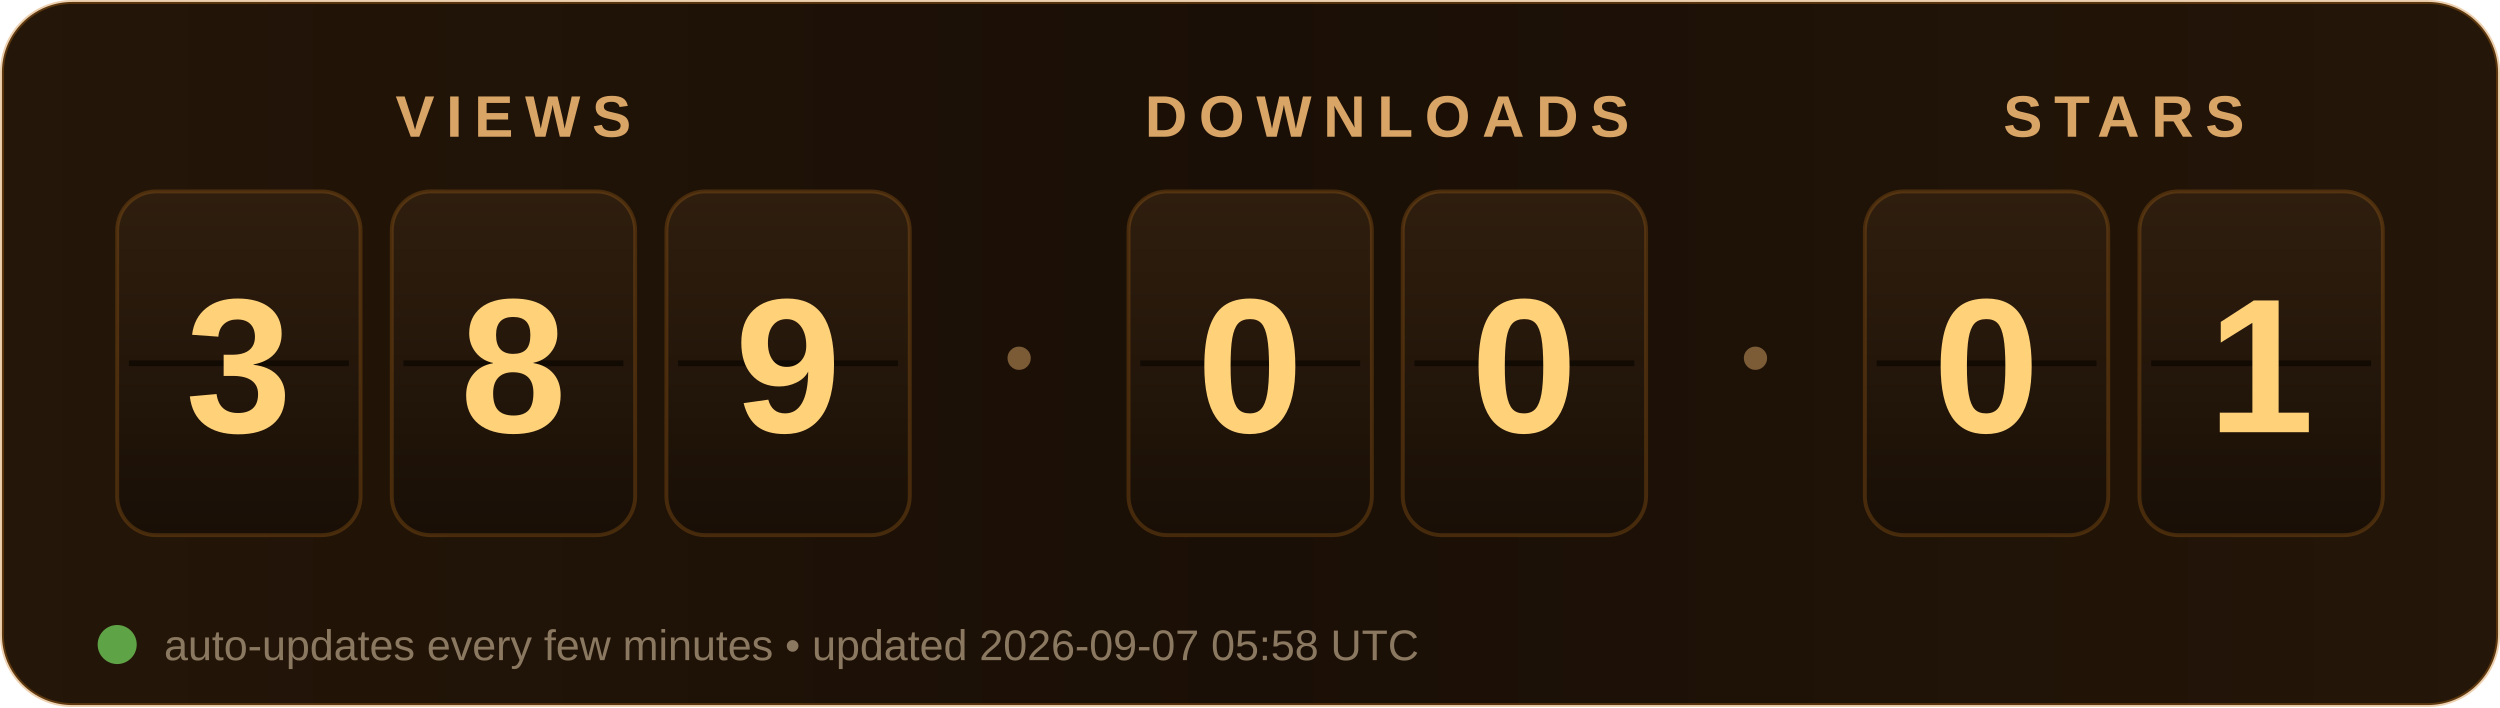
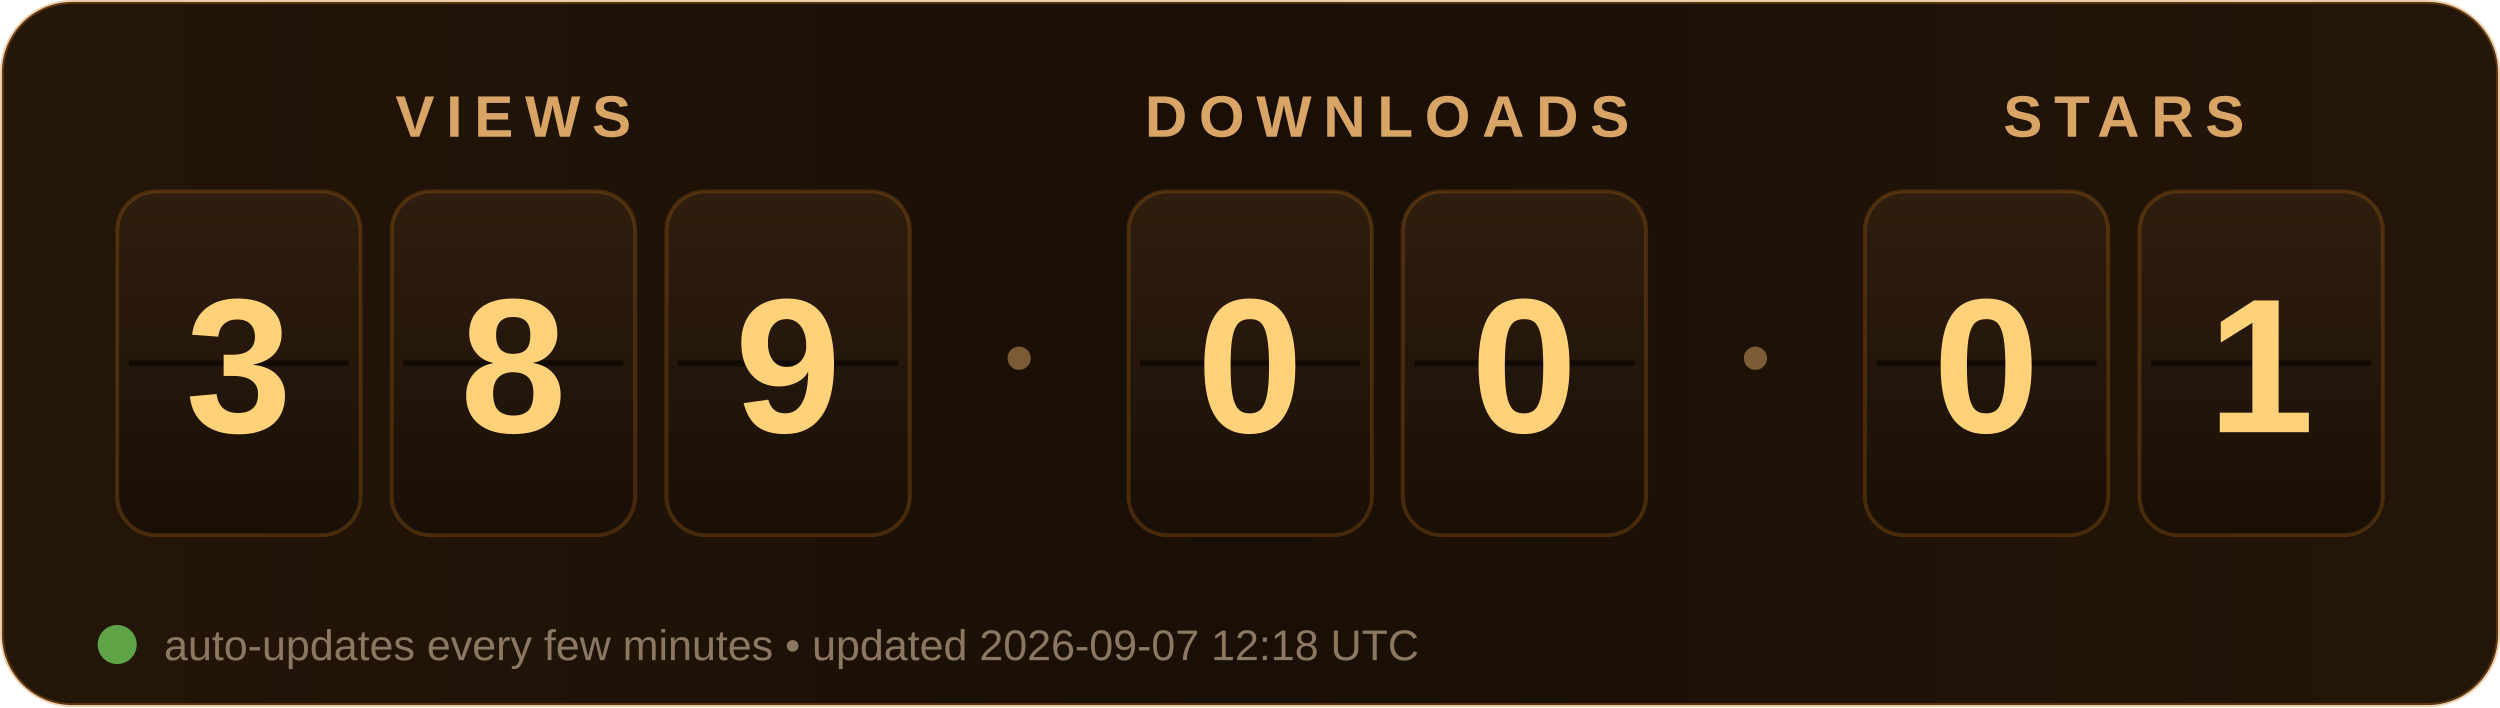
- <svg xmlns="http://www.w3.org/2000/svg" width="640" height="181" viewBox="0 0 640 181" role="img" aria-label="MelonDMA live stats — total views: 389 (tracked since 2026-08-18, GitHub only retains 14 days per API call so earlier history can't be recovered), total downloads: 0, GitHub stars: 1. Updated 2026-09-07 05:58 UTC.">
+ <svg xmlns="http://www.w3.org/2000/svg" width="640" height="181" viewBox="0 0 640 181" role="img" aria-label="MelonDMA live stats — total views: 389 (tracked since 2026-08-18, GitHub only retains 14 days per API call so earlier history can't be recovered), total downloads: 0, GitHub stars: 1. Updated 2026-09-07 12:18 UTC.">
  <defs>
    <linearGradient id="boardBg" x1="0" y1="0" x2="640" y2="0" gradientUnits="userSpaceOnUse">
      <stop offset="0" stop-color="#241608" />
      <stop offset="0.5" stop-color="#1a0f06" />
      <stop offset="1" stop-color="#241608" />
    </linearGradient>
    <linearGradient id="tileBg" x1="0" y1="0" x2="0" y2="88" gradientUnits="userSpaceOnUse">
      <stop offset="0" stop-color="#2f1e0e" />
      <stop offset="1" stop-color="#190f06" />
    </linearGradient>
  </defs>
  <rect x="0.5" y="0.5" width="639" height="180" rx="18" fill="url(#boardBg)" stroke="#C97A1E" stroke-opacity="0.35" />
  <text x="131.4" y="35" text-anchor="middle" font-family="Arial, Helvetica, sans-serif" font-weight="700" font-size="15" letter-spacing="3" fill="#D9A566">VIEWS</text>
  <g transform="translate(30.0,49)">
    <rect width="62.3" height="88" rx="10" fill="url(#tileBg)" stroke="#C97A1E" stroke-opacity="0.25" />
    <line x1="3" y1="44" x2="59.3" y2="44" stroke="#0f0904" stroke-width="1.5" opacity="0.85" />
    <text x="31.1" y="61.64" text-anchor="middle" font-family="Arial, Helvetica, sans-serif" font-weight="900" font-size="49" fill="#FFD27A">3</text>
    <rect x="0" y="44" width="62.3" height="0" rx="10" fill="#3a2410">
      <animate attributeName="height" values="0;88;0" keyTimes="0;0.55;1" dur="0.7s" begin="0.15s" calcMode="spline" keySplines="0.3 0.7 0.3 1;0.3 0 0.7 1" />
      <animate attributeName="y" values="44;0;44" keyTimes="0;0.55;1" dur="0.7s" begin="0.15s" calcMode="spline" keySplines="0.3 0.7 0.3 1;0.3 0 0.7 1" />
    </rect>
  </g>
  <g transform="translate(100.3,49)">
    <rect width="62.3" height="88" rx="10" fill="url(#tileBg)" stroke="#C97A1E" stroke-opacity="0.25" />
    <line x1="3" y1="44" x2="59.3" y2="44" stroke="#0f0904" stroke-width="1.5" opacity="0.85" />
    <text x="31.1" y="61.64" text-anchor="middle" font-family="Arial, Helvetica, sans-serif" font-weight="900" font-size="49" fill="#FFD27A">8</text>
    <rect x="0" y="44" width="62.3" height="0" rx="10" fill="#3a2410">
      <animate attributeName="height" values="0;88;0" keyTimes="0;0.55;1" dur="0.7s" begin="0.24s" calcMode="spline" keySplines="0.3 0.7 0.3 1;0.3 0 0.7 1" />
      <animate attributeName="y" values="44;0;44" keyTimes="0;0.55;1" dur="0.7s" begin="0.24s" calcMode="spline" keySplines="0.3 0.7 0.3 1;0.3 0 0.7 1" />
    </rect>
  </g>
  <g transform="translate(170.6,49)">
    <rect width="62.3" height="88" rx="10" fill="url(#tileBg)" stroke="#C97A1E" stroke-opacity="0.25" />
    <line x1="3" y1="44" x2="59.3" y2="44" stroke="#0f0904" stroke-width="1.5" opacity="0.85" />
    <text x="31.1" y="61.64" text-anchor="middle" font-family="Arial, Helvetica, sans-serif" font-weight="900" font-size="49" fill="#FFD27A">9</text>
    <rect x="0" y="44" width="62.3" height="0" rx="10" fill="#3a2410">
      <animate attributeName="height" values="0;88;0" keyTimes="0;0.55;1" dur="0.7s" begin="0.33s" calcMode="spline" keySplines="0.3 0.7 0.3 1;0.3 0 0.7 1" />
      <animate attributeName="y" values="44;0;44" keyTimes="0;0.55;1" dur="0.7s" begin="0.33s" calcMode="spline" keySplines="0.3 0.7 0.3 1;0.3 0 0.7 1" />
    </rect>
  </g>
  <text x="355.1" y="35" text-anchor="middle" font-family="Arial, Helvetica, sans-serif" font-weight="700" font-size="15" letter-spacing="3" fill="#D9A566">DOWNLOADS</text>
  <g transform="translate(288.9,49)">
    <rect width="62.3" height="88" rx="10" fill="url(#tileBg)" stroke="#C97A1E" stroke-opacity="0.25" />
    <line x1="3" y1="44" x2="59.3" y2="44" stroke="#0f0904" stroke-width="1.5" opacity="0.85" />
    <text x="31.1" y="61.64" text-anchor="middle" font-family="Arial, Helvetica, sans-serif" font-weight="900" font-size="49" fill="#FFD27A">0</text>
    <rect x="0" y="44" width="62.3" height="0" rx="10" fill="#3a2410">
      <animate attributeName="height" values="0;88;0" keyTimes="0;0.55;1" dur="0.7s" begin="0.42s" calcMode="spline" keySplines="0.3 0.7 0.3 1;0.3 0 0.7 1" />
      <animate attributeName="y" values="44;0;44" keyTimes="0;0.55;1" dur="0.7s" begin="0.42s" calcMode="spline" keySplines="0.3 0.7 0.3 1;0.3 0 0.7 1" />
    </rect>
  </g>
  <g transform="translate(359.1,49)">
    <rect width="62.3" height="88" rx="10" fill="url(#tileBg)" stroke="#C97A1E" stroke-opacity="0.25" />
    <line x1="3" y1="44" x2="59.3" y2="44" stroke="#0f0904" stroke-width="1.5" opacity="0.85" />
    <text x="31.1" y="61.64" text-anchor="middle" font-family="Arial, Helvetica, sans-serif" font-weight="900" font-size="49" fill="#FFD27A">0</text>
    <rect x="0" y="44" width="62.3" height="0" rx="10" fill="#3a2410">
      <animate attributeName="height" values="0;88;0" keyTimes="0;0.55;1" dur="0.7s" begin="0.51s" calcMode="spline" keySplines="0.3 0.7 0.3 1;0.3 0 0.7 1" />
      <animate attributeName="y" values="44;0;44" keyTimes="0;0.55;1" dur="0.7s" begin="0.51s" calcMode="spline" keySplines="0.3 0.7 0.3 1;0.3 0 0.7 1" />
    </rect>
  </g>
  <text x="543.7" y="35" text-anchor="middle" font-family="Arial, Helvetica, sans-serif" font-weight="700" font-size="15" letter-spacing="3" fill="#D9A566">STARS</text>
  <g transform="translate(477.4,49)">
    <rect width="62.3" height="88" rx="10" fill="url(#tileBg)" stroke="#C97A1E" stroke-opacity="0.25" />
    <line x1="3" y1="44" x2="59.3" y2="44" stroke="#0f0904" stroke-width="1.5" opacity="0.85" />
    <text x="31.1" y="61.64" text-anchor="middle" font-family="Arial, Helvetica, sans-serif" font-weight="900" font-size="49" fill="#FFD27A">0</text>
    <rect x="0" y="44" width="62.3" height="0" rx="10" fill="#3a2410">
      <animate attributeName="height" values="0;88;0" keyTimes="0;0.55;1" dur="0.7s" begin="0.60s" calcMode="spline" keySplines="0.3 0.7 0.3 1;0.3 0 0.7 1" />
      <animate attributeName="y" values="44;0;44" keyTimes="0;0.55;1" dur="0.7s" begin="0.60s" calcMode="spline" keySplines="0.3 0.7 0.3 1;0.3 0 0.7 1" />
    </rect>
  </g>
  <g transform="translate(547.7,49)">
    <rect width="62.3" height="88" rx="10" fill="url(#tileBg)" stroke="#C97A1E" stroke-opacity="0.25" />
    <line x1="3" y1="44" x2="59.3" y2="44" stroke="#0f0904" stroke-width="1.5" opacity="0.85" />
    <text x="31.1" y="61.64" text-anchor="middle" font-family="Arial, Helvetica, sans-serif" font-weight="900" font-size="49" fill="#FFD27A">1</text>
    <rect x="0" y="44" width="62.3" height="0" rx="10" fill="#3a2410">
      <animate attributeName="height" values="0;88;0" keyTimes="0;0.55;1" dur="0.7s" begin="0.69s" calcMode="spline" keySplines="0.3 0.7 0.3 1;0.3 0 0.7 1" />
      <animate attributeName="y" values="44;0;44" keyTimes="0;0.55;1" dur="0.7s" begin="0.69s" calcMode="spline" keySplines="0.3 0.7 0.3 1;0.3 0 0.7 1" />
    </rect>
  </g>
  <text x="260.9" y="99" text-anchor="middle" font-family="Arial, Helvetica, sans-serif" font-size="22" fill="#D9A566" opacity="0.5">•</text>
  <text x="449.4" y="99" text-anchor="middle" font-family="Arial, Helvetica, sans-serif" font-size="22" fill="#D9A566" opacity="0.5">•</text>
  <circle cx="30" cy="165" r="5" fill="#5FA347">
    <animate attributeName="opacity" values="1;0.35;1" dur="1.8s" repeatCount="indefinite" />
  </circle>
-   <text x="42" y="169" font-family="Arial, Helvetica, sans-serif" font-size="11" fill="#8B7860">auto-updates every few minutes • updated 2026-09-07 05:58 UTC</text>
+   <text x="42" y="169" font-family="Arial, Helvetica, sans-serif" font-size="11" fill="#8B7860">auto-updates every few minutes • updated 2026-09-07 12:18 UTC</text>
</svg>
